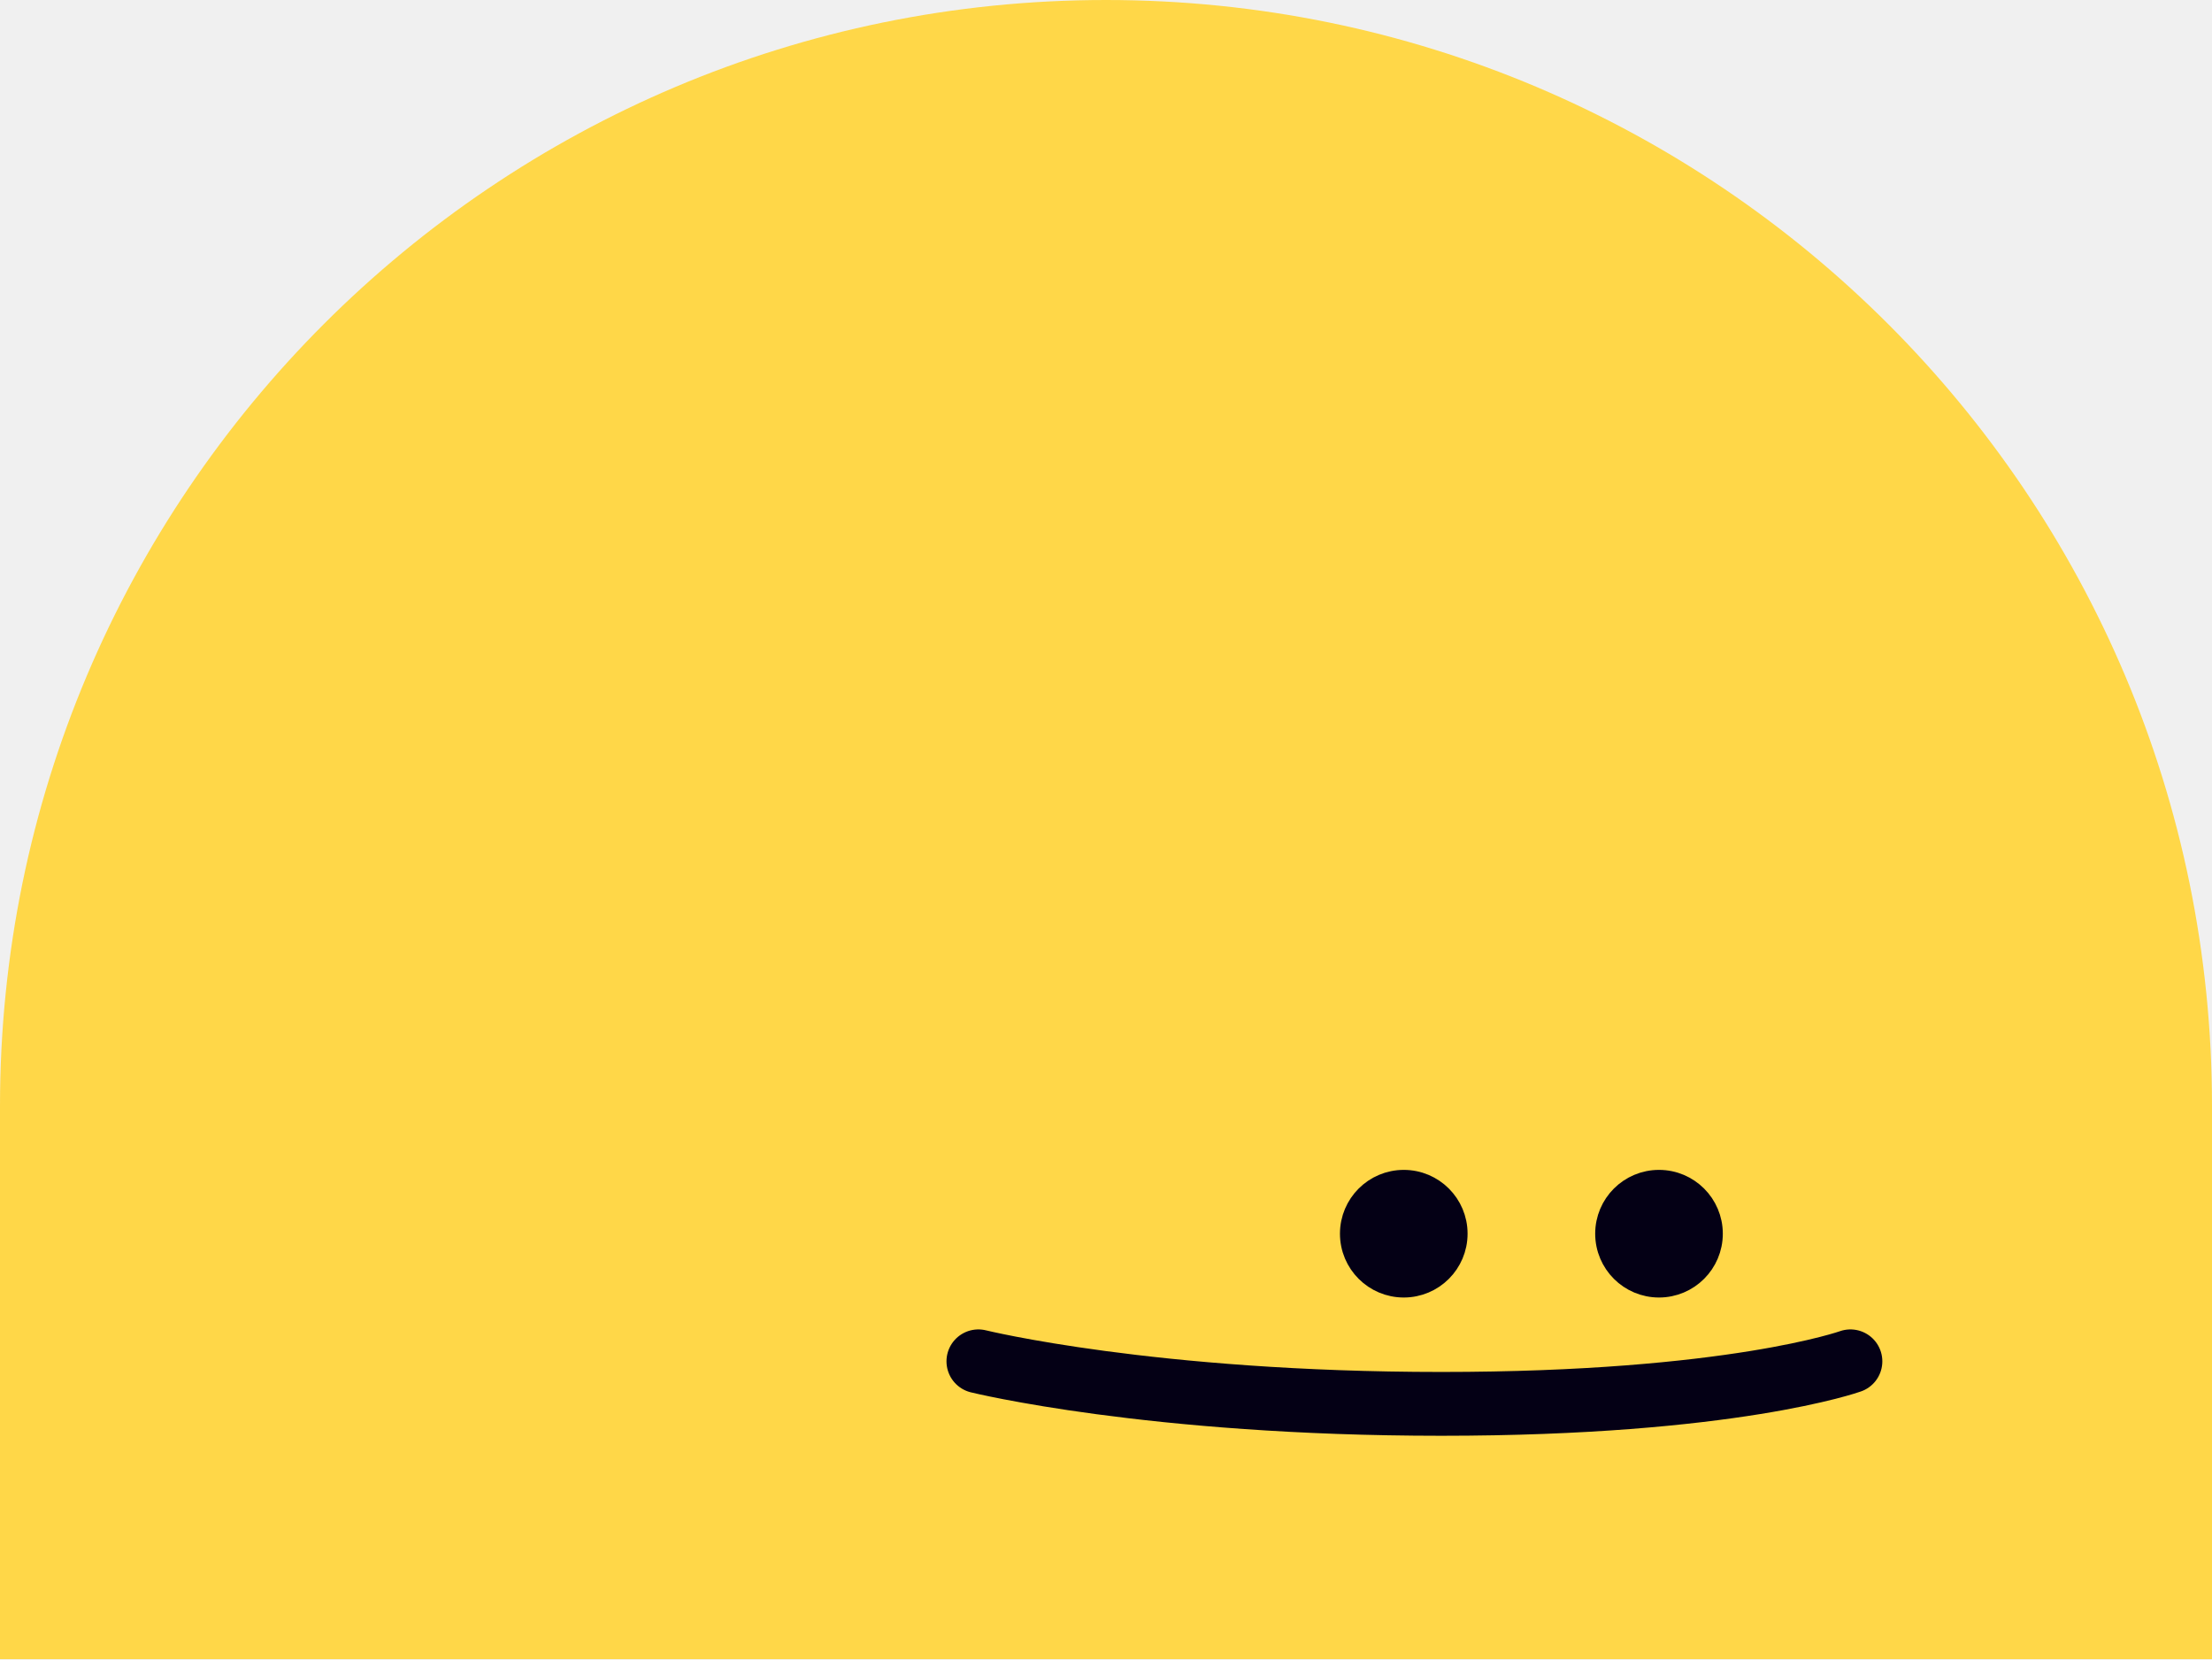
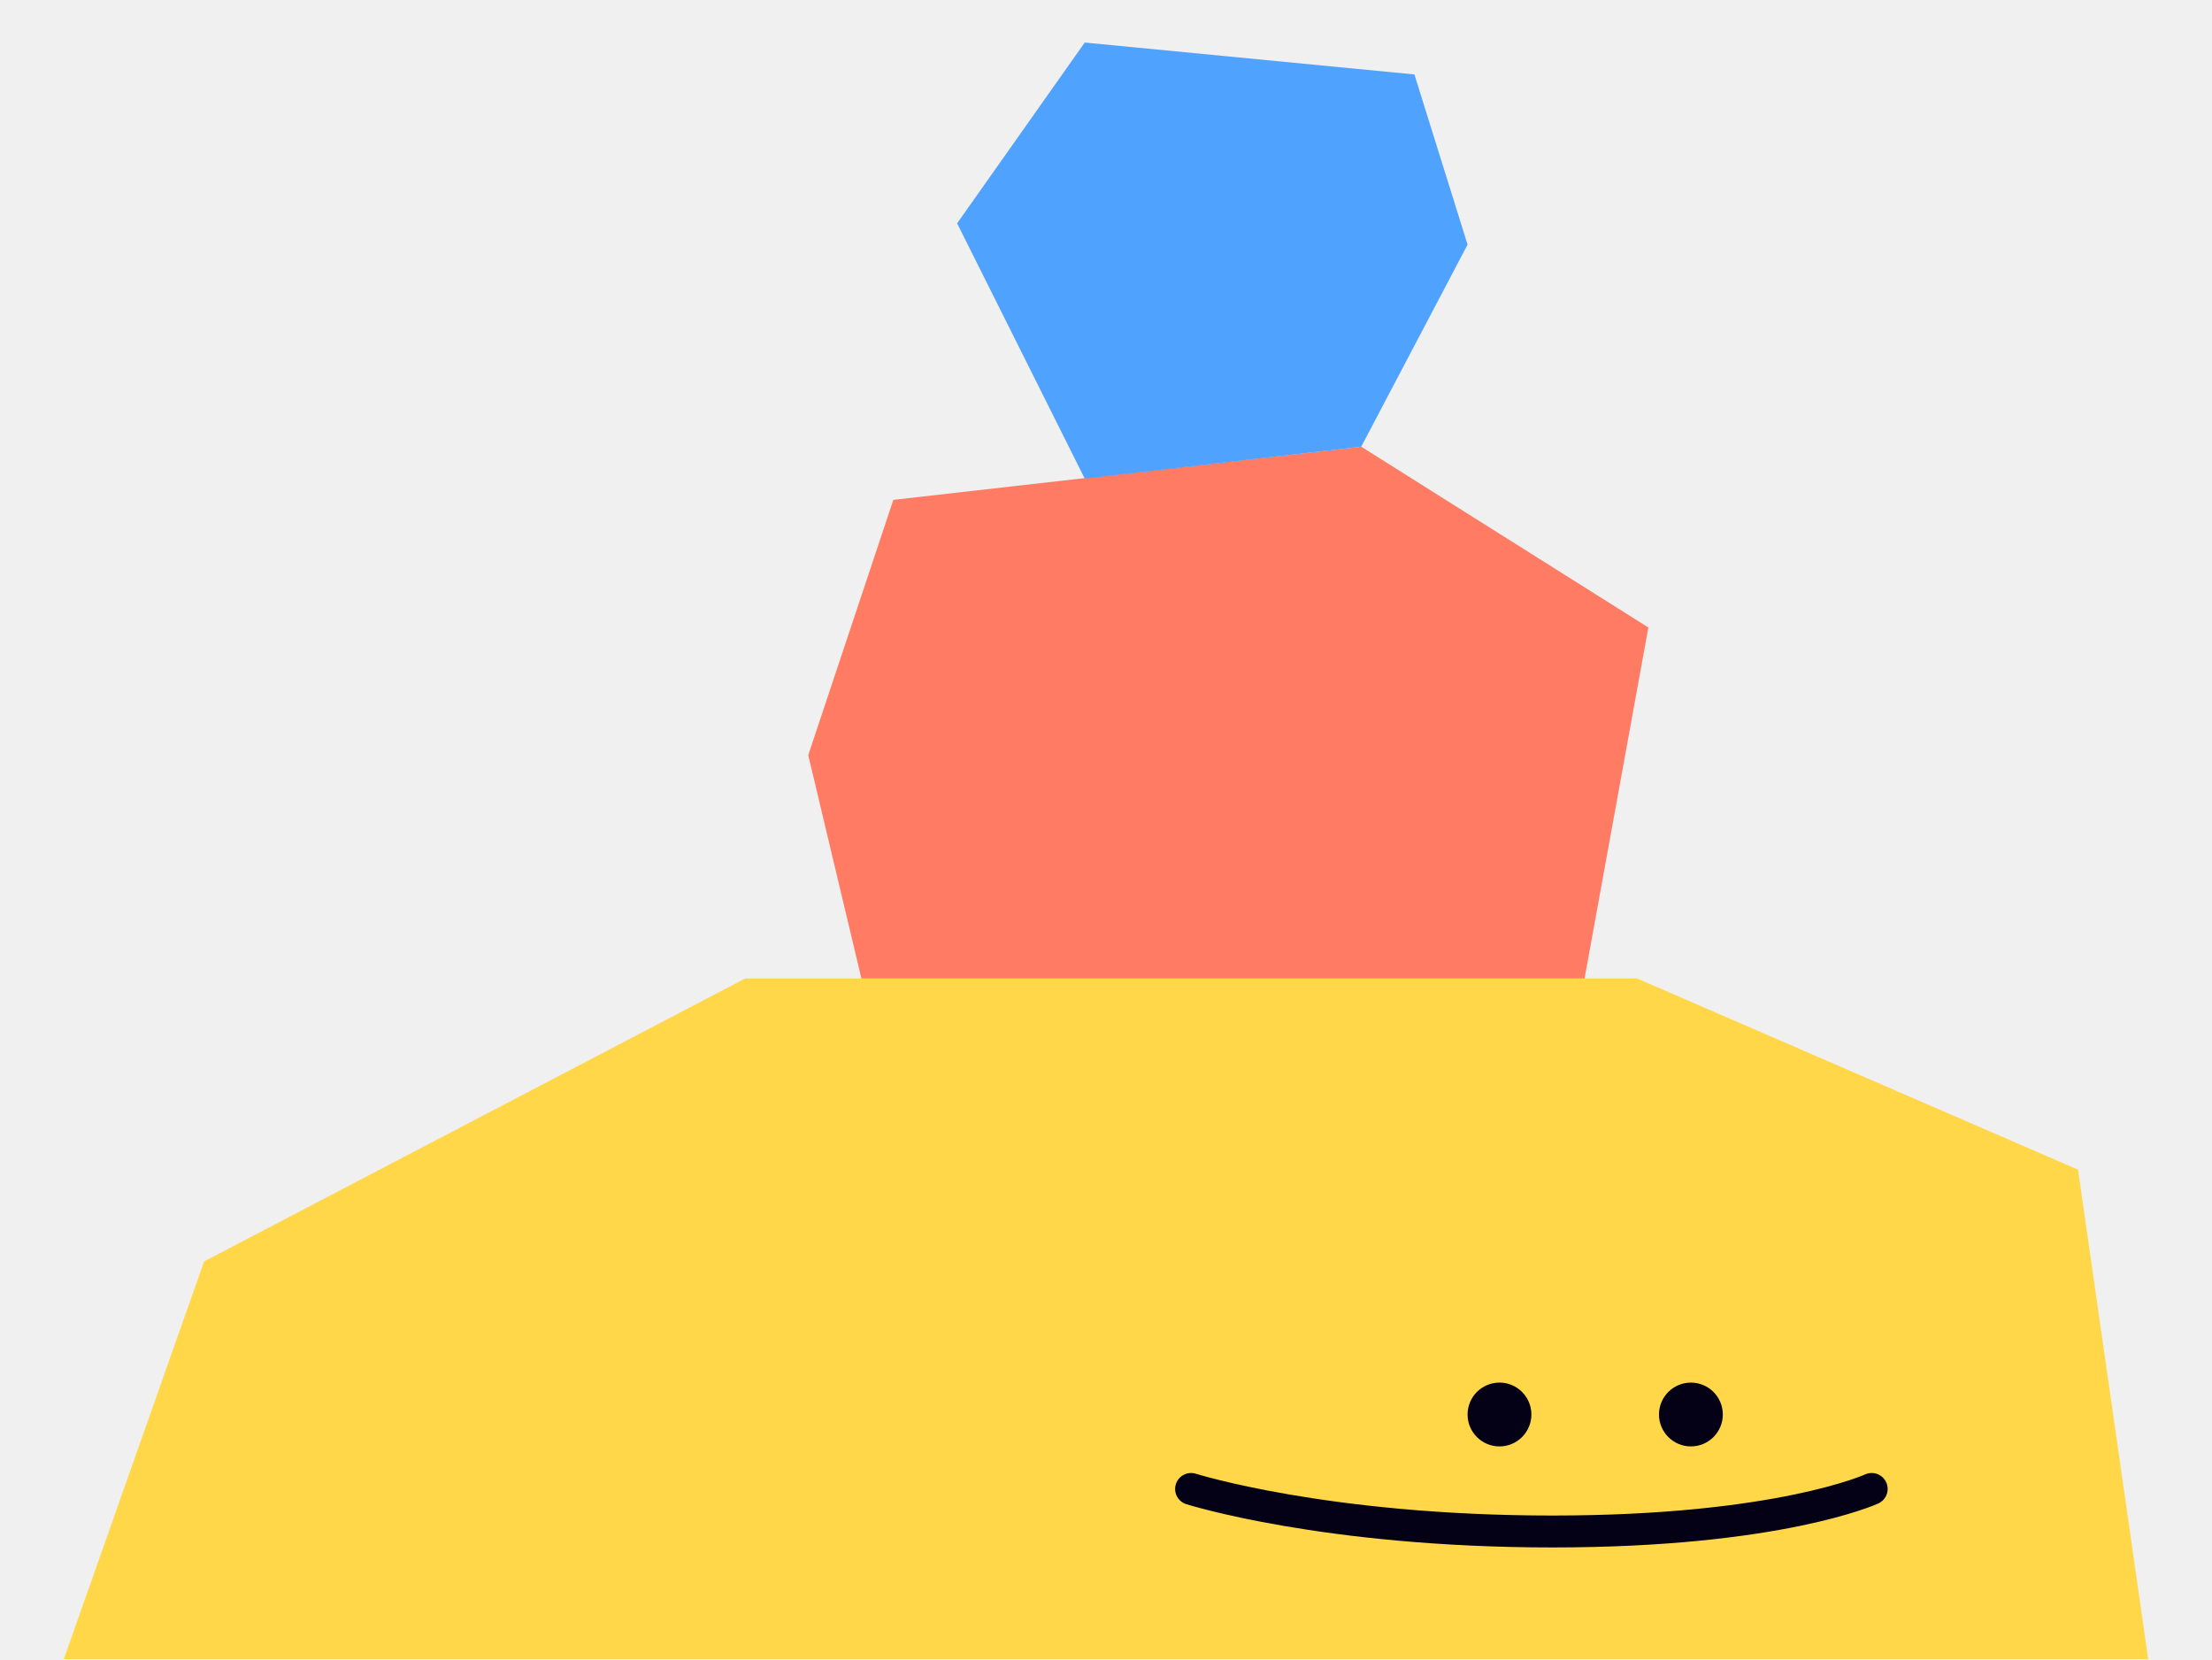
<svg xmlns="http://www.w3.org/2000/svg" width="104" height="78" viewBox="0 0 104 78" fill="none">
-   <g clip-path="url(#clip0_1698_3528)">
-     <path d="M0 52C0 23.281 23.281 0 52 0V0C80.719 0 104 23.281 104 52V78H0V52Z" fill="#FFD748" />
-     <path d="M68.5 58C68.5 59.381 67.381 60.5 66 60.5C64.619 60.5 63.5 59.381 63.5 58C63.5 56.619 64.619 55.5 66 55.5C67.381 55.5 68.5 56.619 68.5 58Z" fill="#040015" stroke="#040015" />
-     <path d="M80.5 58C80.5 59.381 79.381 60.5 78 60.5C76.619 60.5 75.5 59.381 75.5 58C75.5 56.619 76.619 55.5 78 55.5C79.381 55.5 80.5 56.619 80.5 58Z" fill="#040015" stroke="#040015" />
-     <path d="M87 64C87 64 81.432 66 67.765 66C54.099 66 46 64 46 64" stroke-width="3" stroke-linecap="round" stroke="#040015" />
-   </g>
-   <defs>
-     <clipPath id="clip0_1698_3528">
-       <rect width="104" height="78" fill="white" />
-     </clipPath>
-   </defs>
+   <path d="M9.596 59.303L35.038 46H76.971L97.702 54.989L101 78H3L9.596 59.303Z" fill="#FFD748" />
+   <path d="M38 35.5L42 23.5L64 21L77.5 29.5L74.5 46H40.5L38 35.5Z" fill="#FF7B64" />
+   <path d="M45 10.5L51 2L66.5 3.5L69 11.5L64 21L51 22.5L45 10.5Z" fill="#50A2FF" />
+   <path d="M71.667 66.5C71.667 67.144 71.144 67.667 70.5 67.667C69.856 67.667 69.333 67.144 69.333 66.5C69.333 65.856 69.856 65.333 70.5 65.333C71.144 65.333 71.667 65.856 71.667 66.5Z" fill="#040015" stroke-width="0.667" stroke="#040015" />
+   <path d="M80.667 66.5C80.667 67.144 80.144 67.667 79.5 67.667C78.856 67.667 78.333 67.144 78.333 66.5C78.333 65.856 78.856 65.333 79.5 65.333C80.144 65.333 80.667 65.856 80.667 66.5Z" fill="#040015" stroke-width="0.667" stroke="#040015" />
+   <path d="M88 70C88 70 83.654 72 72.988 72C62.321 72 56 70 56 70" stroke-width="1.5" stroke-linecap="round" stroke="#040015" />
</svg>
